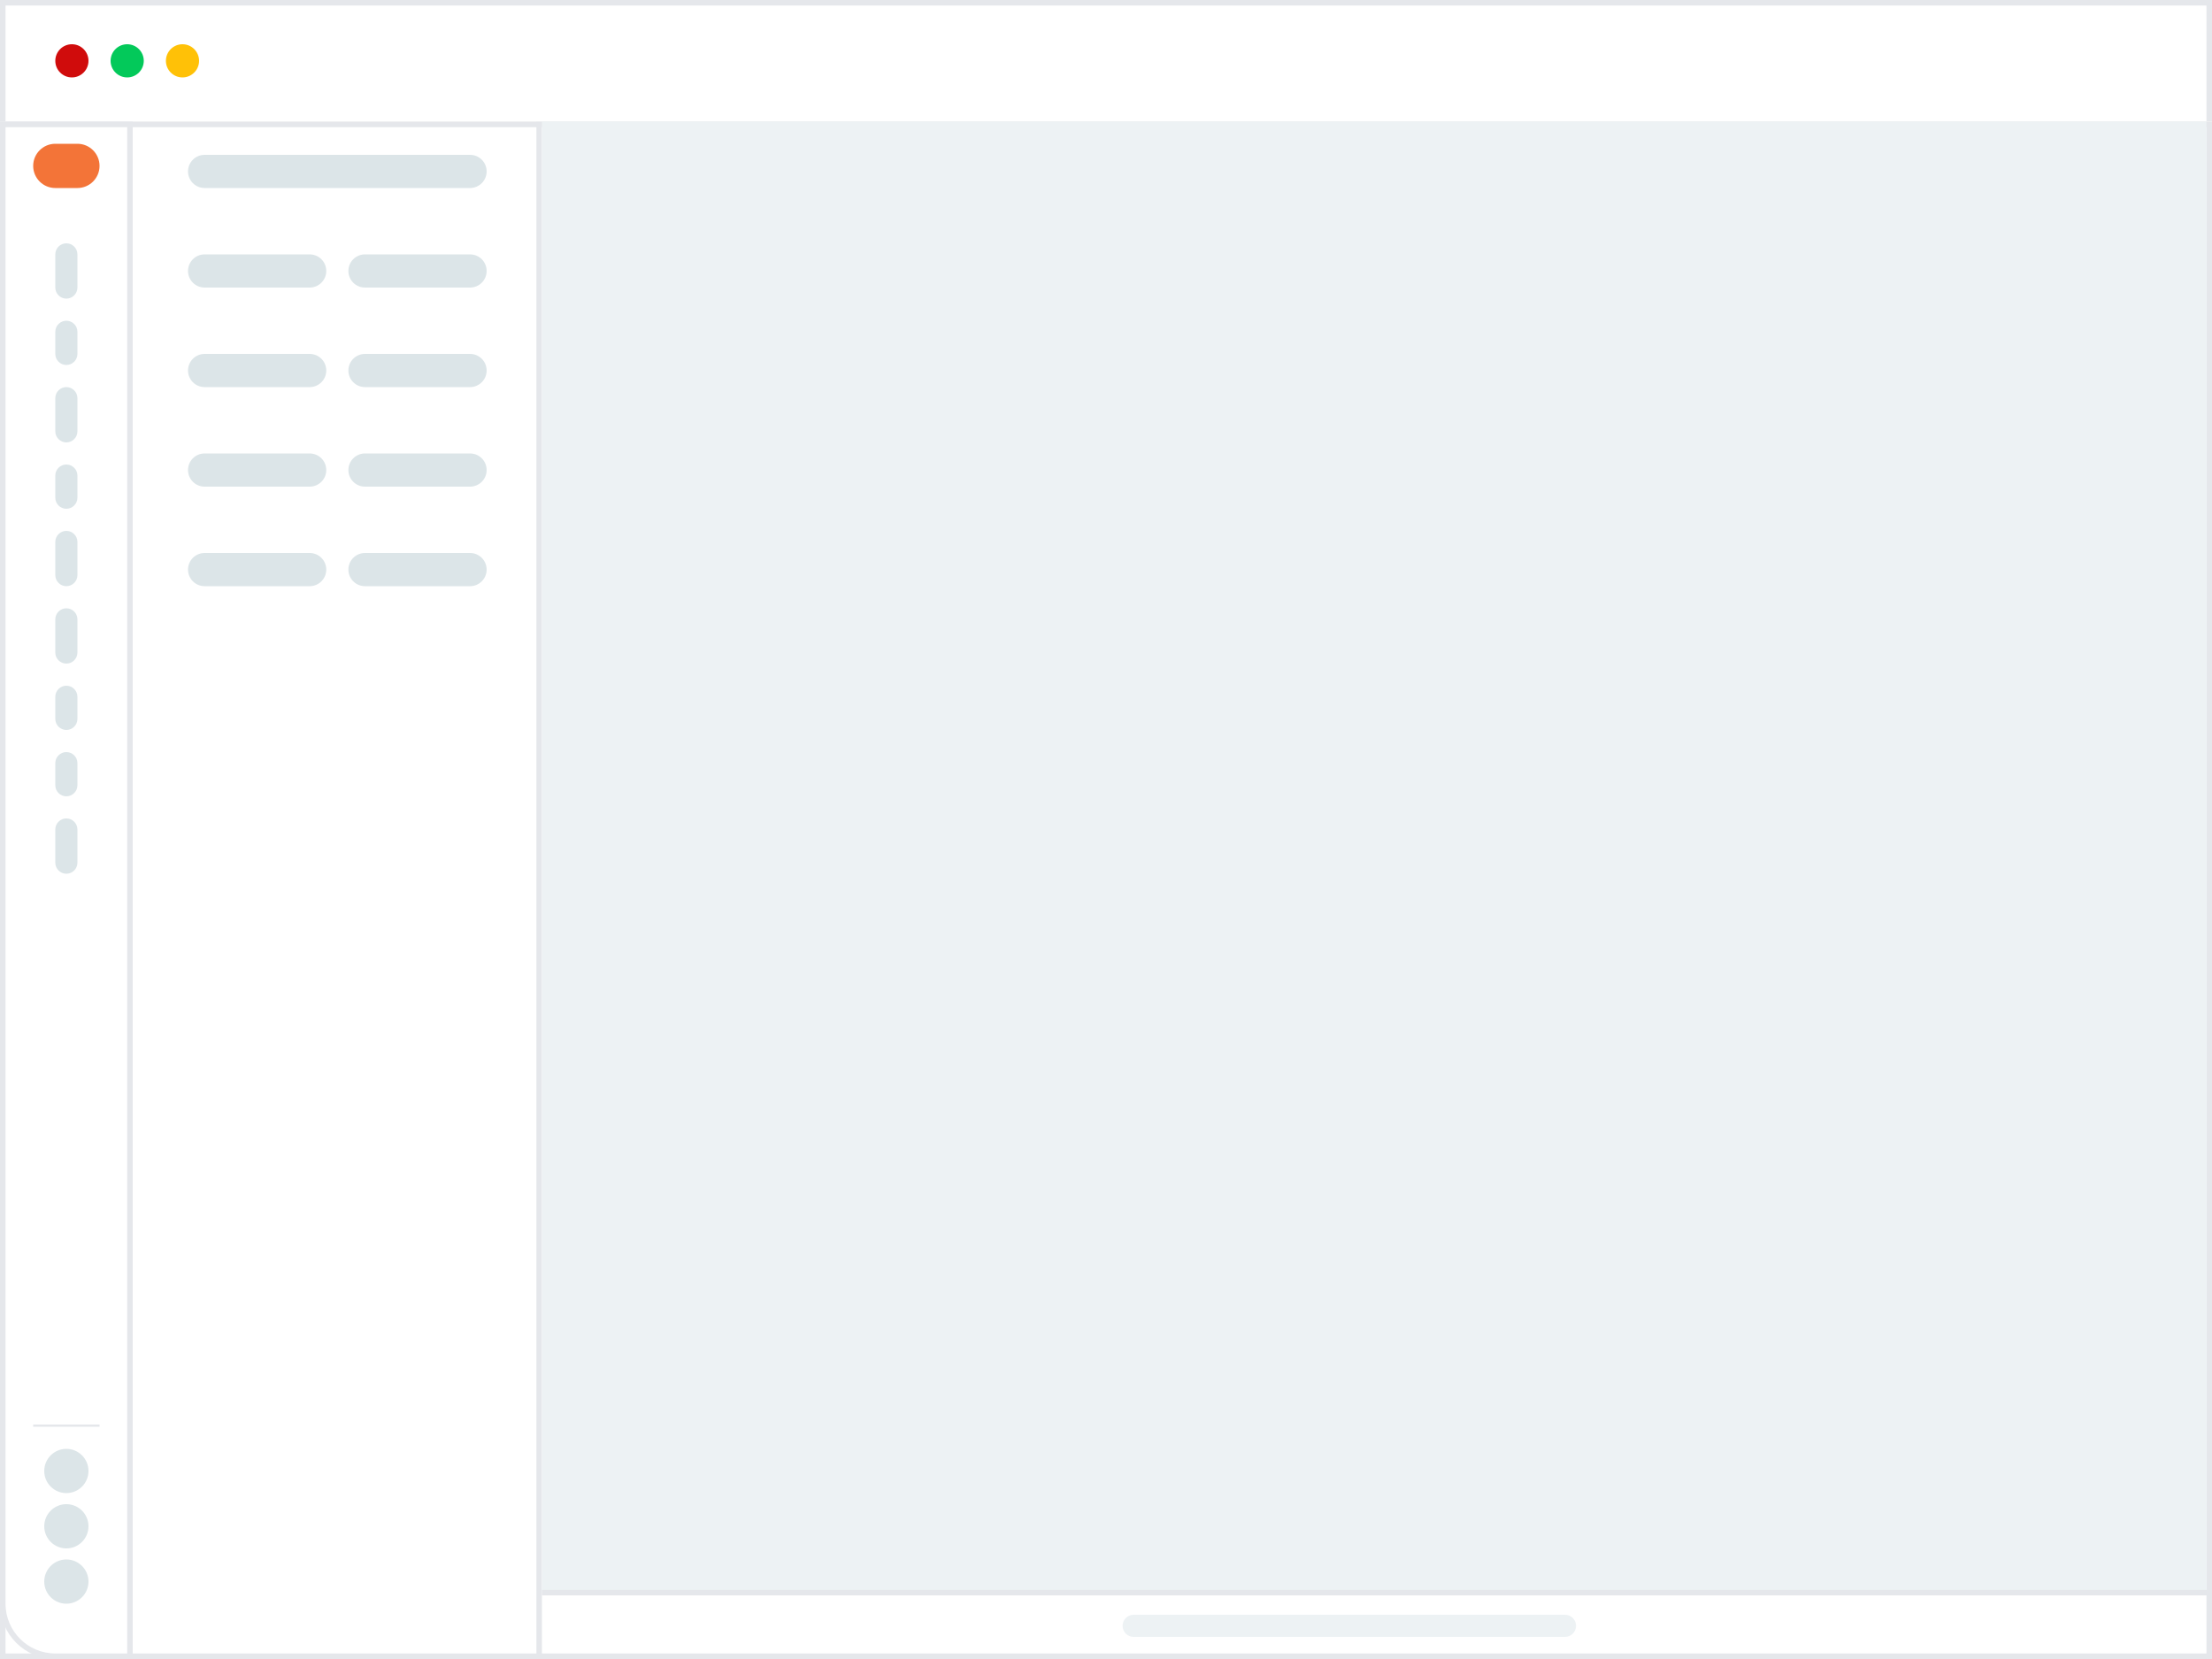
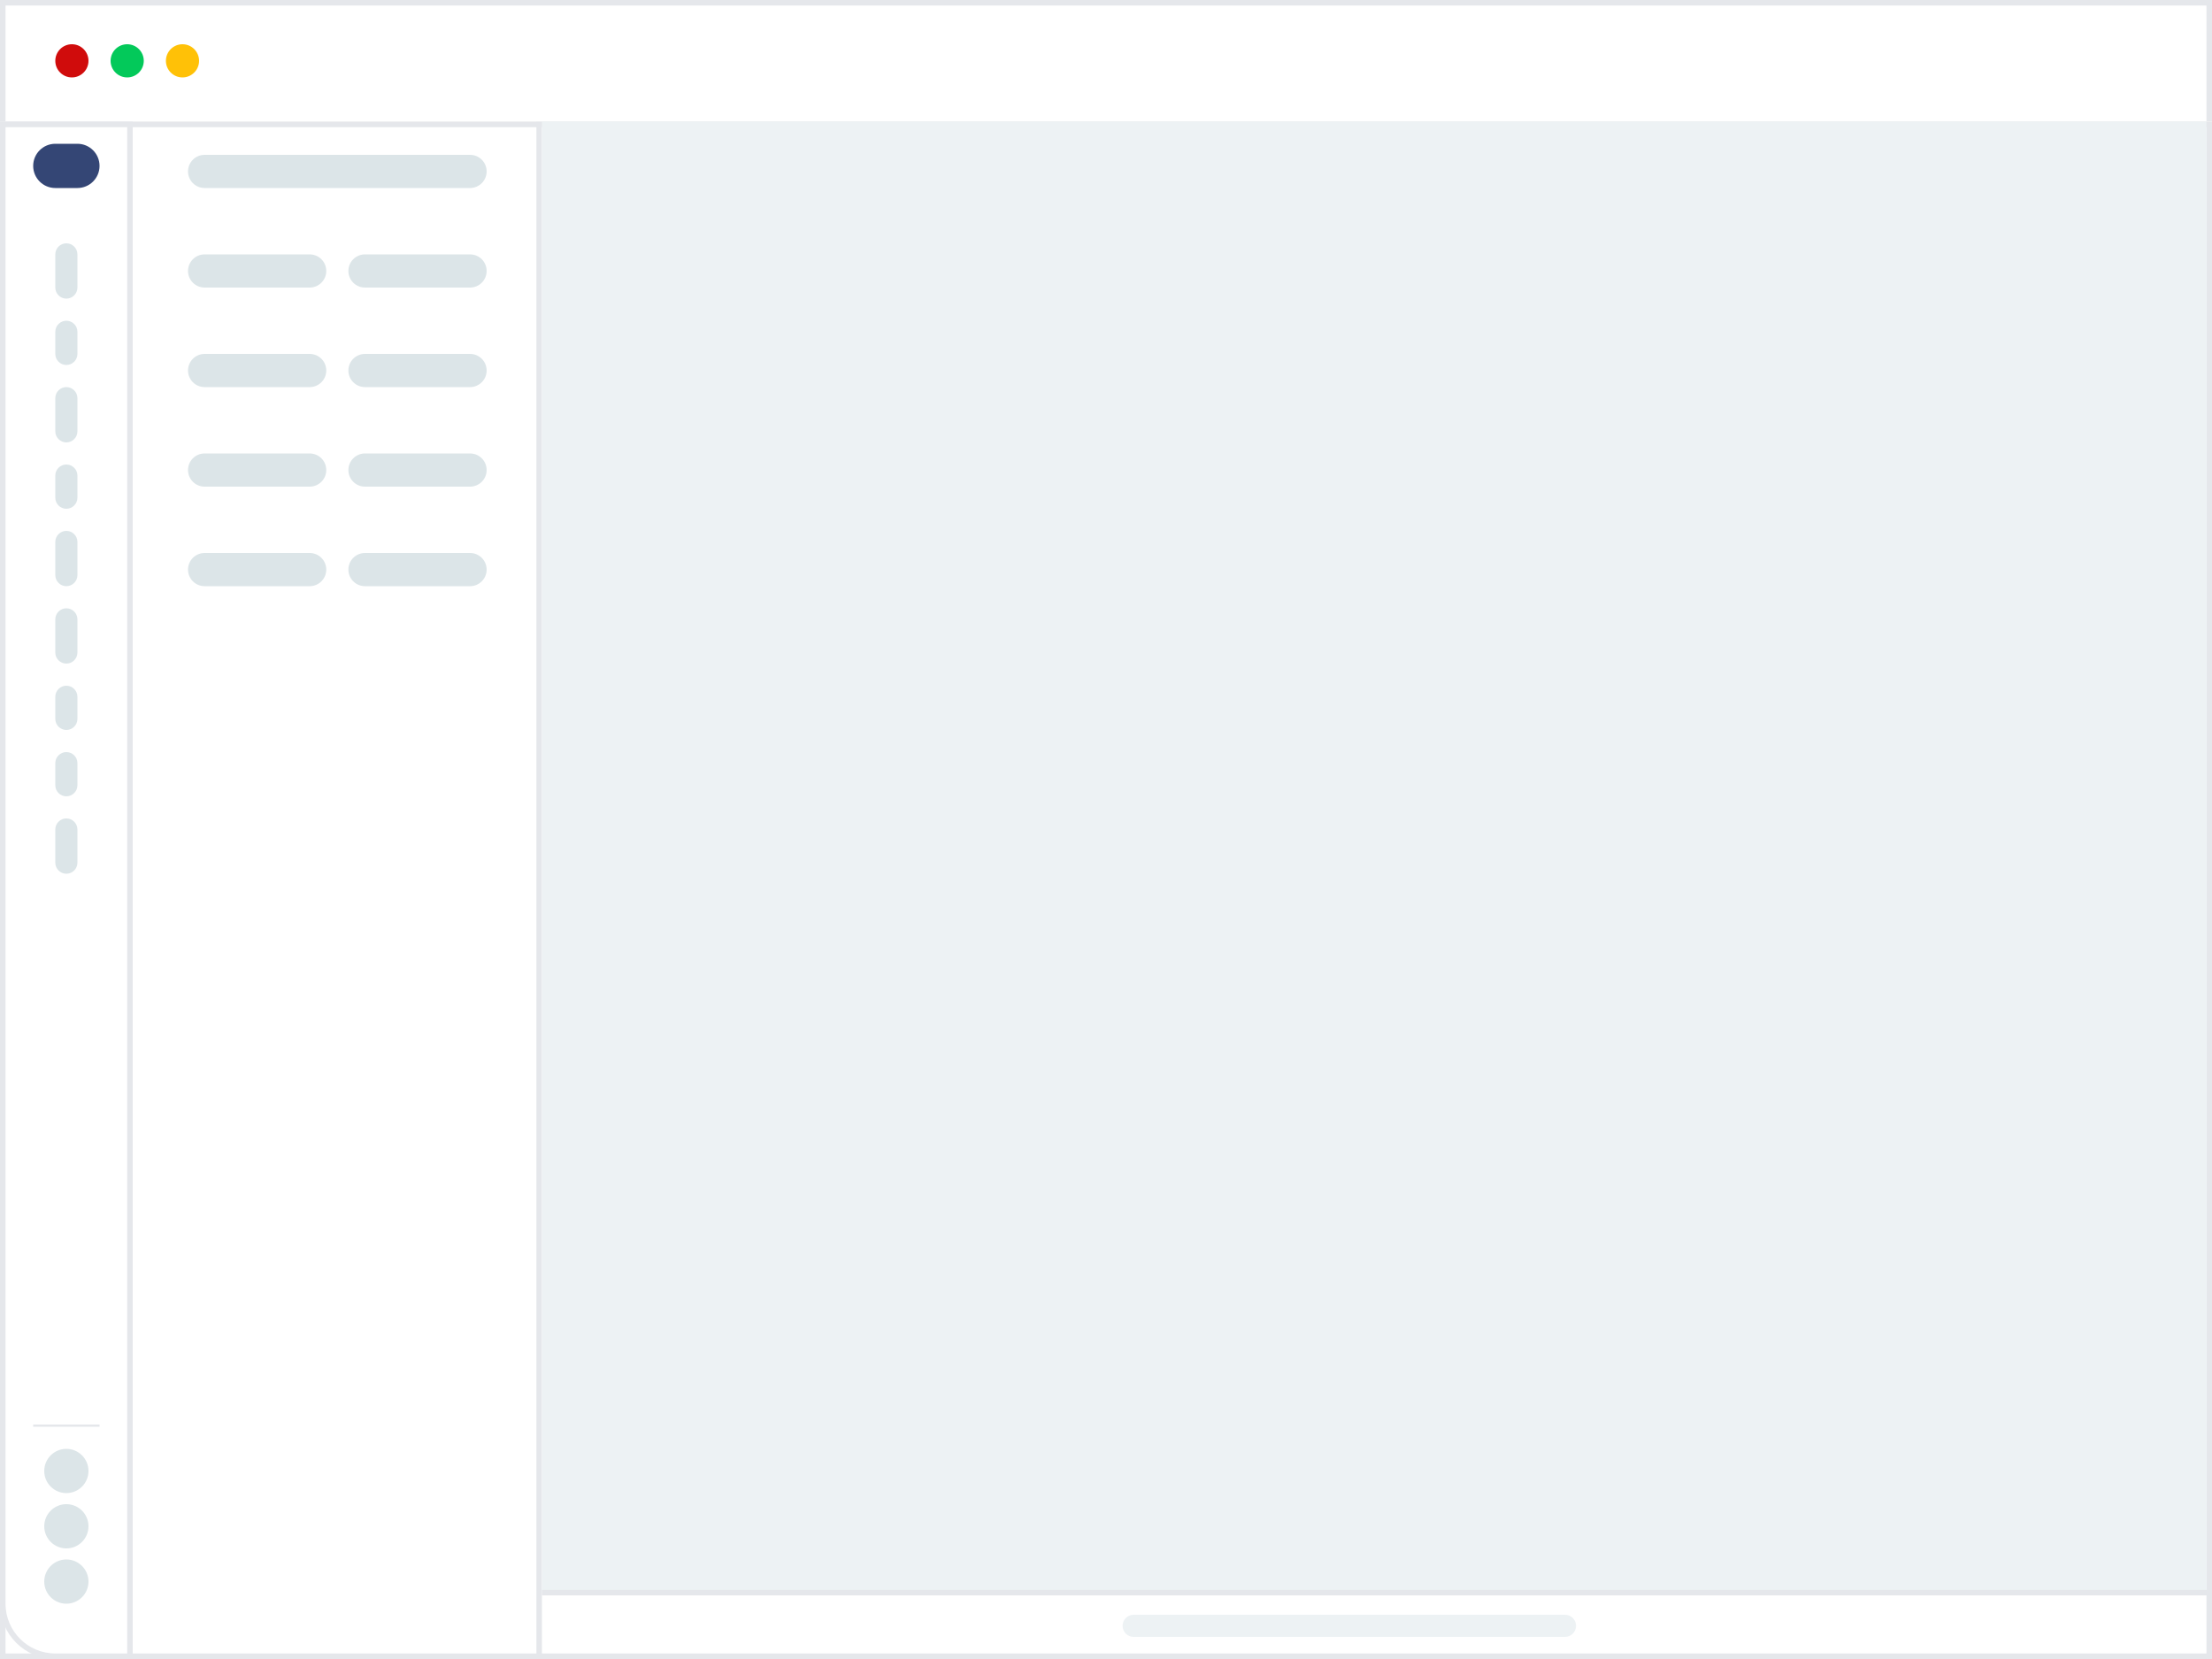
<svg xmlns="http://www.w3.org/2000/svg" width="200" height="150" viewBox="0 0 200 150" fill="none">
  <mask id="path-1-inside-1_1066_41598" fill="white">
    <path d="M0 0H200V11H0V0Z" />
  </mask>
  <path d="M0 0H200V11H0V0Z" fill="white" />
  <path d="M0 0V-0.5H-0.5V0H0ZM200 0H200.5V-0.5H200V0ZM0 0.5H200V-0.5H0V0.5ZM199.5 0V11H200.5V0H199.5ZM0.5 11V0H-0.5V11H0.5Z" fill="#E5E7EB" mask="url(#path-1-inside-1_1066_41598)" />
  <circle cx="6.5" cy="5.5" r="1.5" fill="#D00C0C" />
  <circle cx="11.5" cy="5.5" r="1.5" fill="#03C95A" />
  <circle cx="16.5" cy="5.5" r="1.5" fill="#FFC107" />
  <path d="M0.25 11.25H199.75V149.75H0.25V11.25Z" fill="white" />
  <path d="M0.25 11.25H199.75V149.75H0.25V11.25Z" stroke="#E5E7EB" stroke-width="0.5" />
  <path d="M0.25 11.25H11.75V149.75H5C2.377 149.75 0.25 147.623 0.25 145V11.25Z" fill="white" />
  <path d="M0.25 11.25H11.75V149.75H5C2.377 149.75 0.25 147.623 0.25 145V11.25Z" stroke="#E5E7EB" stroke-width="0.5" />
-   <rect x="3" y="13" width="6" height="4" rx="2" fill="#F37438" />
+   <rect x="3" y="13" width="6" height="4" rx="2" fill="#344675" />
  <rect x="5" y="22" width="2" height="5" rx="1" fill="#DCE5E8" />
  <rect x="5" y="29" width="2" height="4" rx="1" fill="#DCE5E8" />
  <rect x="5" y="35" width="2" height="5" rx="1" fill="#DCE5E8" />
  <rect x="5" y="42" width="2" height="4" rx="1" fill="#DCE5E8" />
  <rect x="5" y="48" width="2" height="5" rx="1" fill="#DCE5E8" />
  <rect x="5" y="55" width="2" height="5" rx="1" fill="#DCE5E8" />
  <rect x="5" y="62" width="2" height="4" rx="1" fill="#DCE5E8" />
  <rect x="5" y="68" width="2" height="4" rx="1" fill="#DCE5E8" />
  <rect x="5" y="74" width="2" height="5" rx="1" fill="#DCE5E8" />
  <line x1="3" y1="128.9" x2="9" y2="128.9" stroke="#E5E7EB" stroke-width="0.2" />
  <circle cx="6" cy="133" r="2" fill="#DCE5E8" />
  <circle cx="6" cy="138" r="2" fill="#DCE5E8" />
  <circle cx="6" cy="143" r="2" fill="#DCE5E8" />
  <mask id="path-22-inside-2_1066_41598" fill="white">
    <path d="M12 11H49V150H12V11Z" />
  </mask>
  <path d="M48.5 11V150H49.5V11H48.5Z" fill="#E5E7EB" mask="url(#path-22-inside-2_1066_41598)" />
  <rect x="17" y="14" width="27" height="3" rx="1.5" fill="#DCE5E8" />
  <rect x="17" y="23" width="12.5" height="3" rx="1.5" fill="#DCE5E8" />
  <rect x="31.5" y="23" width="12.5" height="3" rx="1.5" fill="#DCE5E8" />
  <rect x="17" y="32" width="12.5" height="3" rx="1.5" fill="#DCE5E8" />
  <rect x="31.5" y="32" width="12.5" height="3" rx="1.5" fill="#DCE5E8" />
  <rect x="17" y="41" width="12.5" height="3" rx="1.5" fill="#DCE5E8" />
  <rect x="31.5" y="41" width="12.5" height="3" rx="1.5" fill="#DCE5E8" />
  <rect x="17" y="50" width="12.5" height="3" rx="1.5" fill="#DCE5E8" />
  <rect x="31.5" y="50" width="12.5" height="3" rx="1.5" fill="#DCE5E8" />
  <rect x="49" y="11" width="150.5" height="133" fill="#EDF2F4" />
  <path d="M49 144.25H200V143.75H49V144.25Z" fill="#E5E7EB" />
  <rect width="41" height="2" rx="1" transform="matrix(1 0 0 -1 101.5 148)" fill="#EDF2F4" />
</svg>
